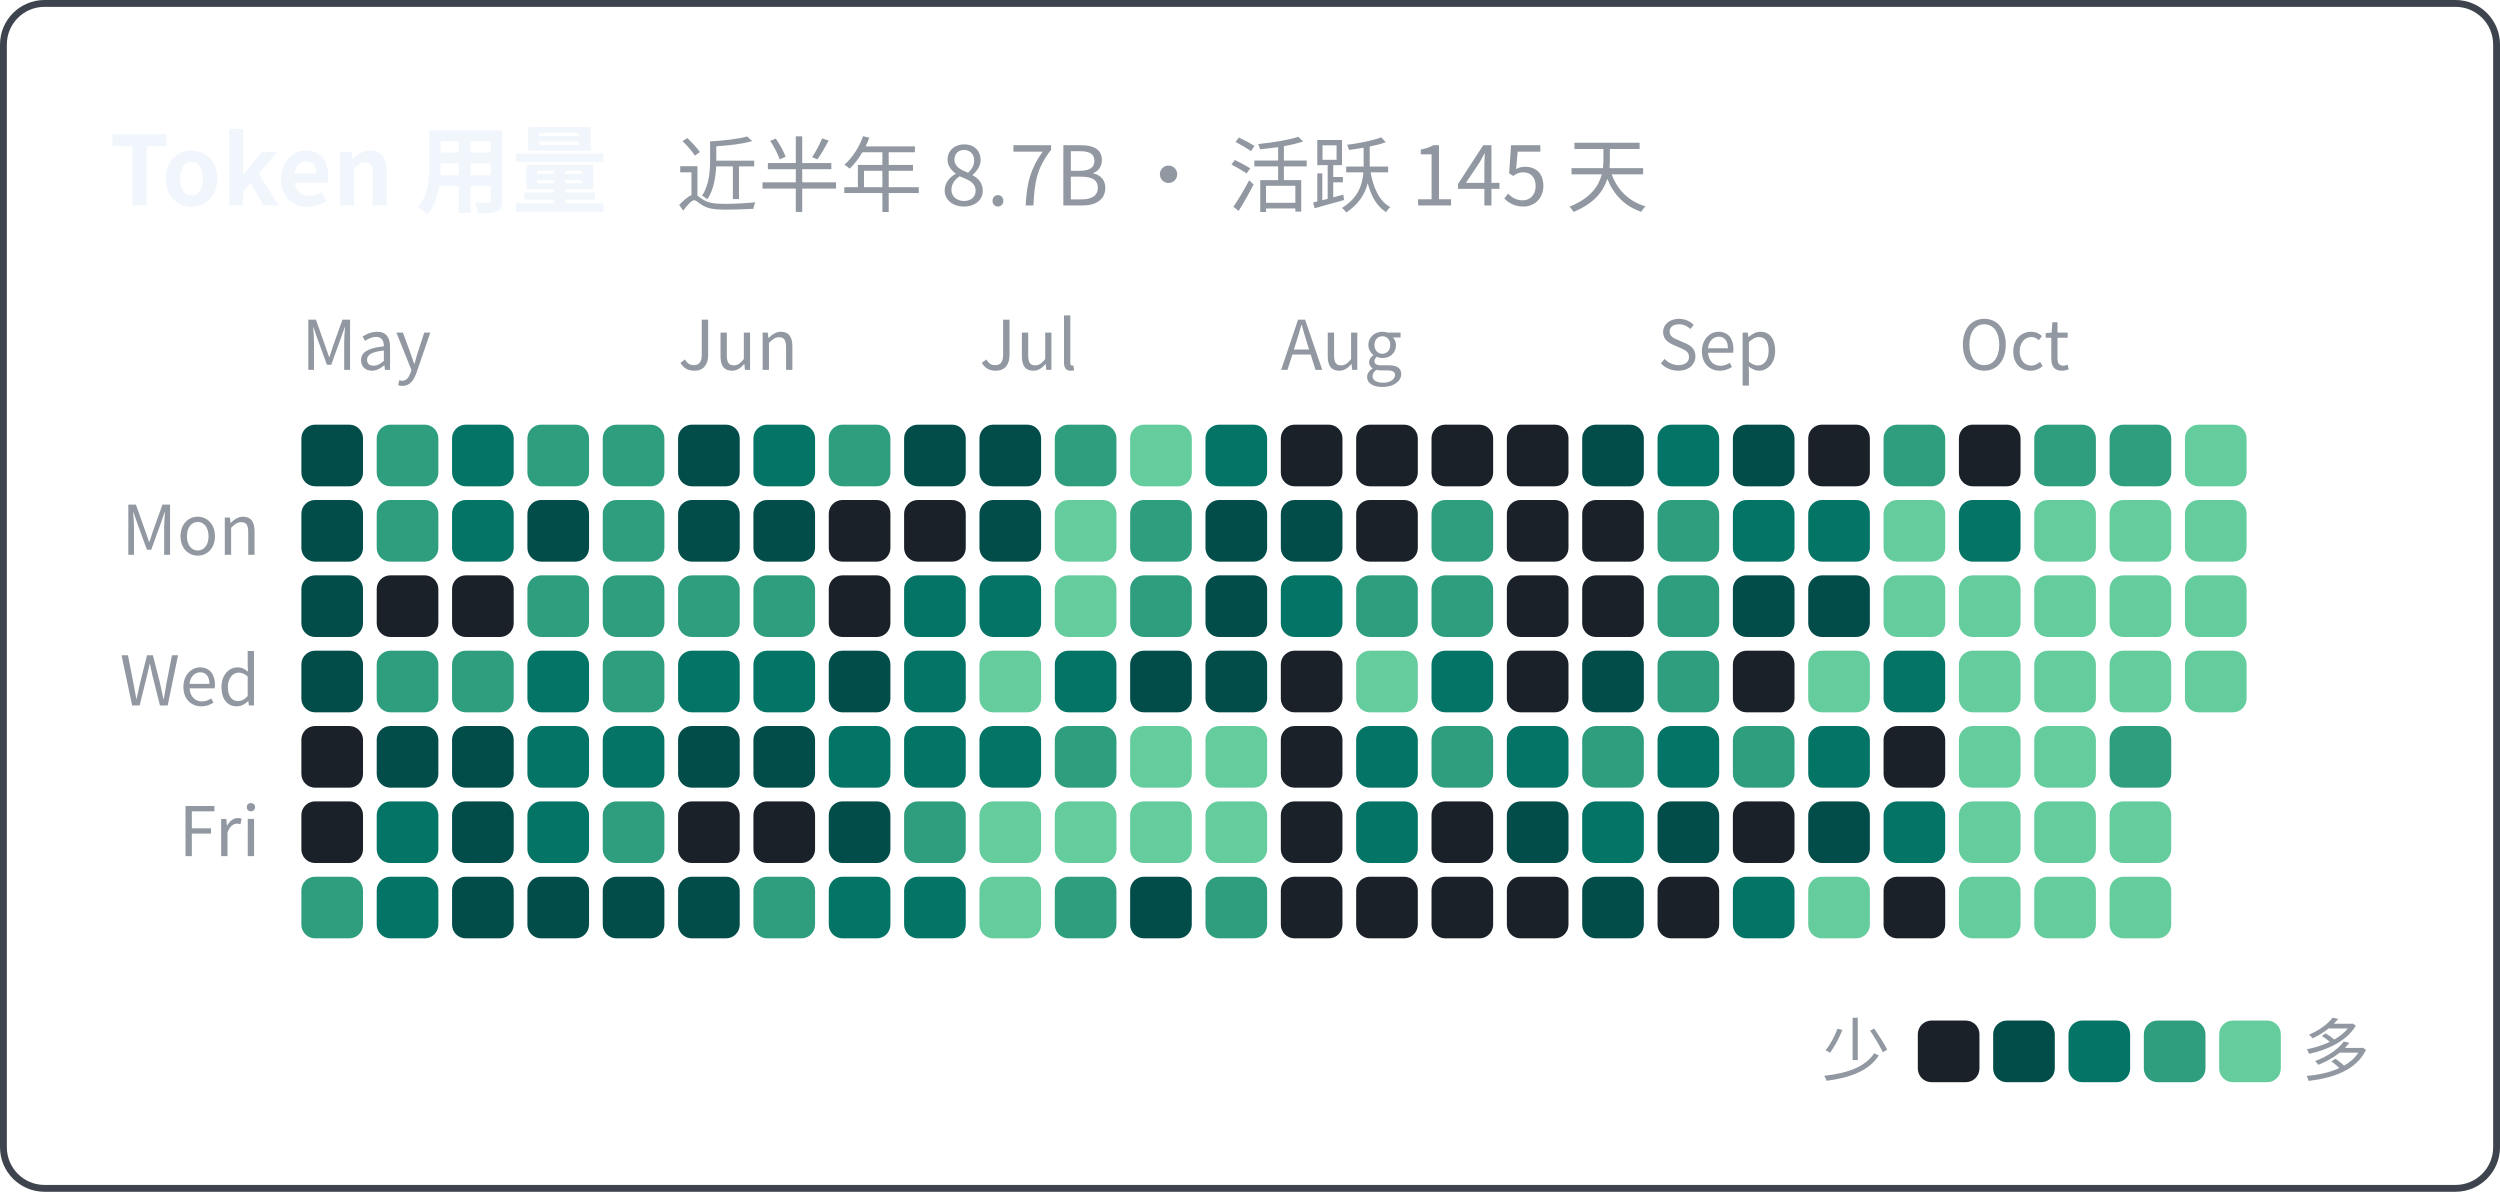
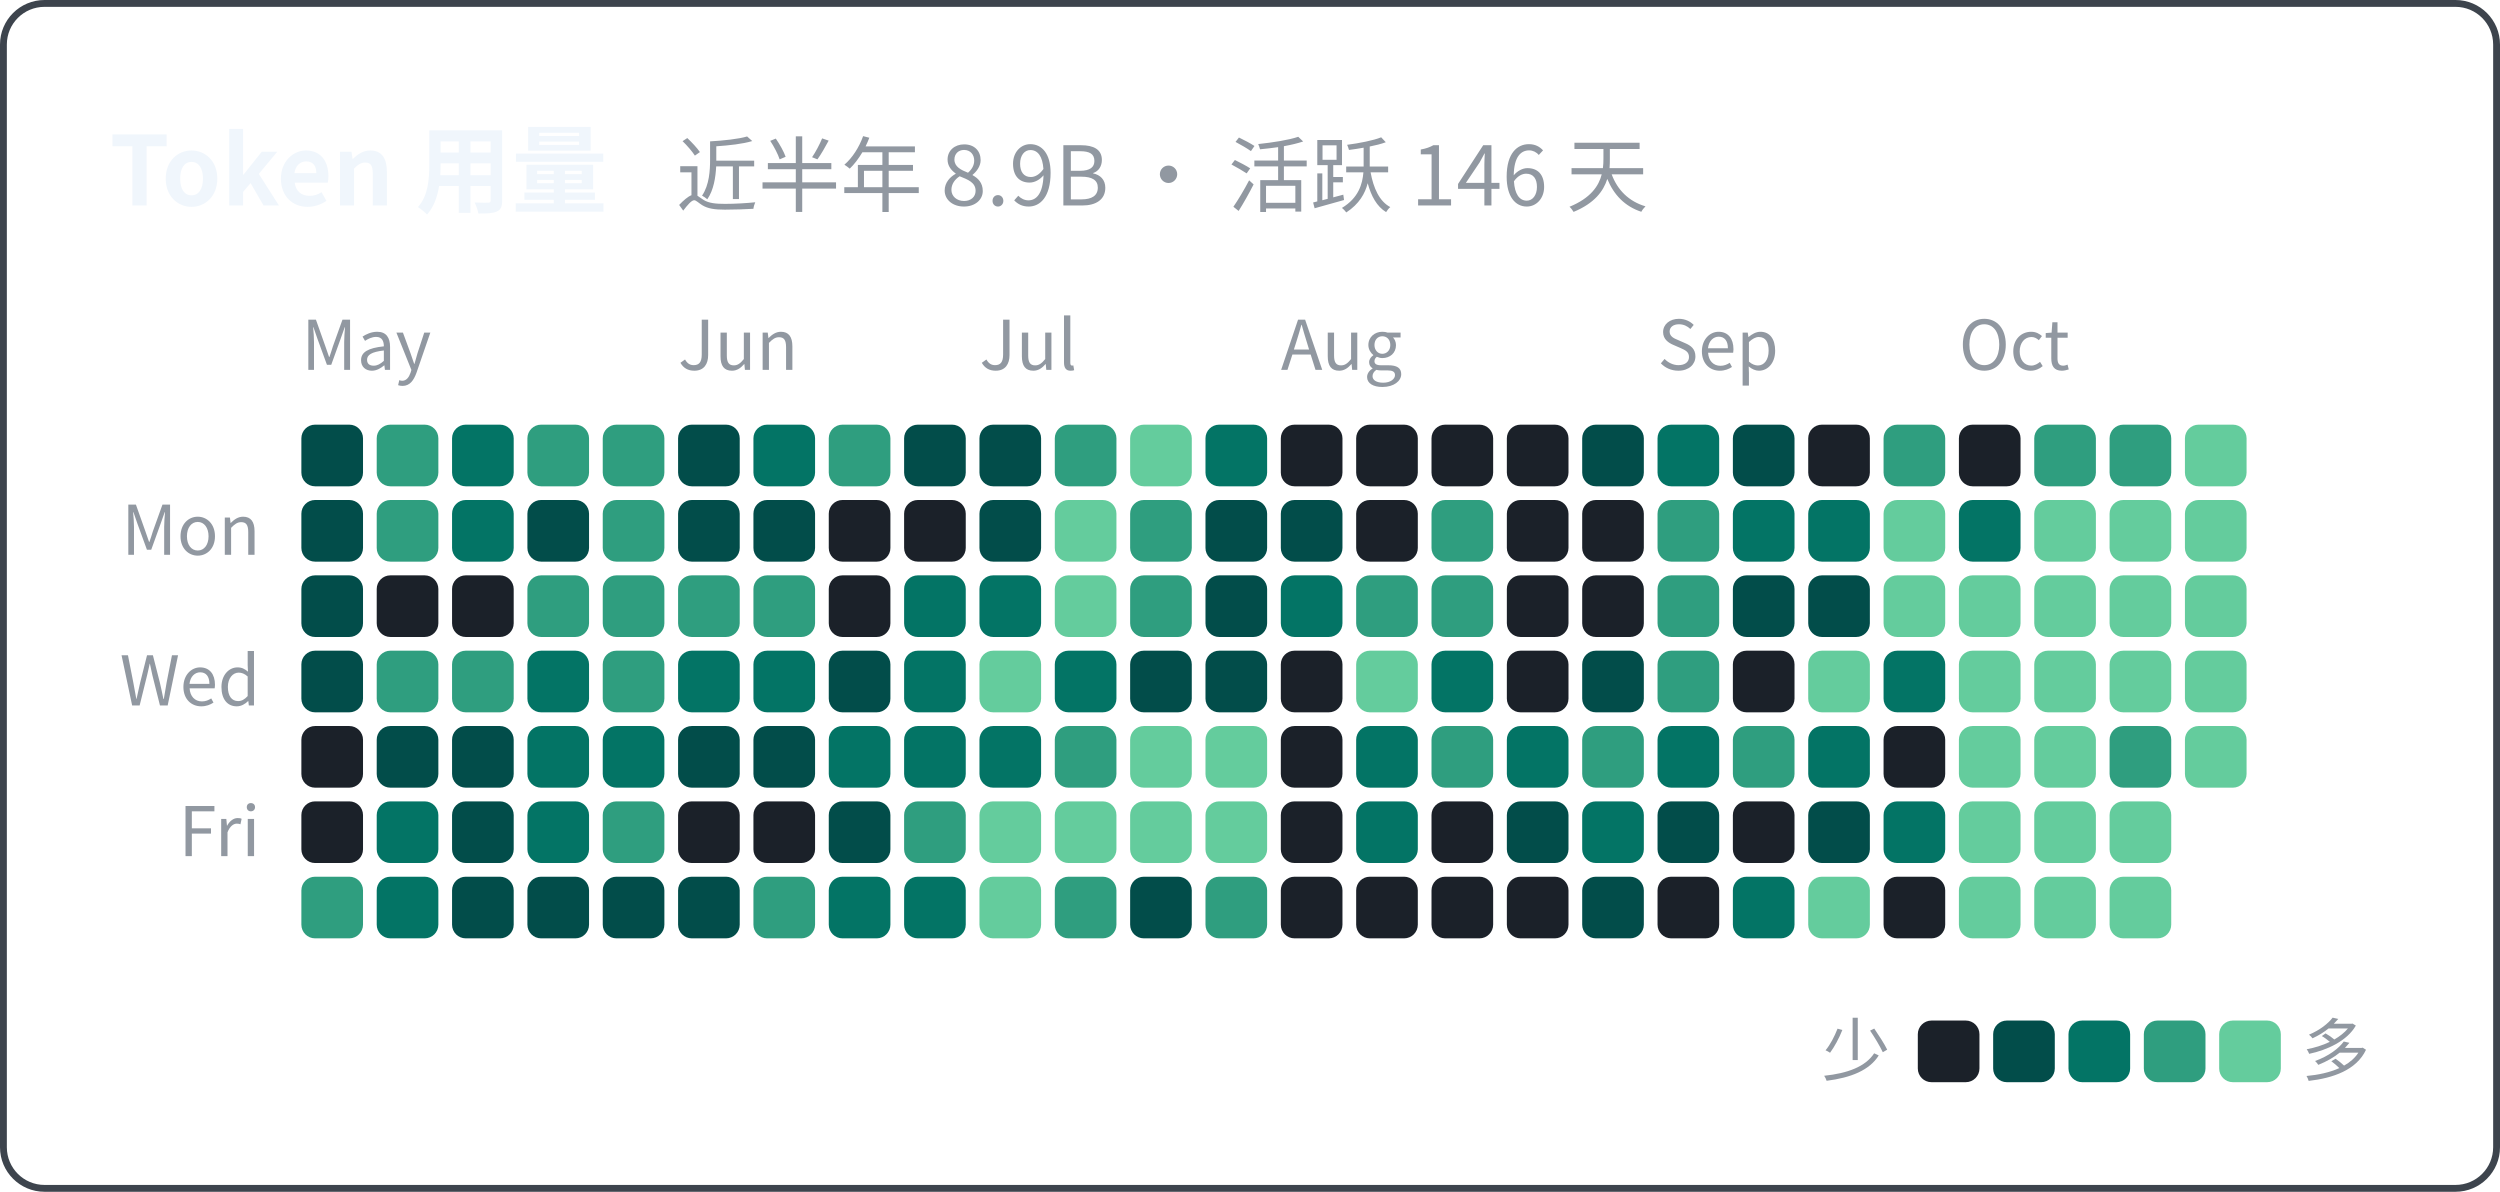
<svg xmlns="http://www.w3.org/2000/svg" width="365" height="174" viewBox="0 0 365 174" font-family="system-ui, -apple-system, 'Segoe UI', 'PingFang SC', 'Microsoft YaHei', 'Noto Sans CJK SC', sans-serif">
  <rect x="0.5" y="0.5" width="364" height="173" rx="6" fill="none" stroke="#3d444d" />
-   <text x="16" y="30" font-size="14" font-weight="600" fill="#f0f6fc">Token 用量<tspan dx="10" font-size="12" font-weight="400" fill="#9198a1">近半年 8.7B · 活跃 145 天</tspan>
+   <text x="16" y="30" font-size="14" font-weight="600" fill="#f0f6fc">Token 用量<tspan dx="10" font-size="12" font-weight="400" fill="#9198a1">近半年 8.9B · 活跃 146 天</tspan>
  </text>
  <text x="44" y="54" font-size="10" fill="#9198a1">May</text>
  <text x="99" y="54" font-size="10" fill="#9198a1">Jun</text>
  <text x="143" y="54" font-size="10" fill="#9198a1">Jul</text>
  <text x="187" y="54" font-size="10" fill="#9198a1">Aug</text>
  <text x="242" y="54" font-size="10" fill="#9198a1">Sep</text>
  <text x="286" y="54" font-size="10" fill="#9198a1">Oct</text>
  <text x="38" y="81" font-size="10" text-anchor="end" fill="#9198a1">Mon</text>
  <text x="38" y="103" font-size="10" text-anchor="end" fill="#9198a1">Wed</text>
  <text x="38" y="125" font-size="10" text-anchor="end" fill="#9198a1">Fri</text>
  <rect x="44" y="62" width="9" height="9" rx="2" fill="#024d4a" />
  <rect x="44" y="73" width="9" height="9" rx="2" fill="#024d4a" />
  <rect x="44" y="84" width="9" height="9" rx="2" fill="#024d4a" />
  <rect x="44" y="95" width="9" height="9" rx="2" fill="#024d4a" />
  <rect x="44" y="106" width="9" height="9" rx="2" fill="#1b2129" />
  <rect x="44" y="117" width="9" height="9" rx="2" fill="#1b2129" />
  <rect x="44" y="128" width="9" height="9" rx="2" fill="#2f9e7f" />
  <rect x="55" y="62" width="9" height="9" rx="2" fill="#2f9e7f" />
  <rect x="55" y="73" width="9" height="9" rx="2" fill="#2f9e7f" />
  <rect x="55" y="84" width="9" height="9" rx="2" fill="#1b2129" />
  <rect x="55" y="95" width="9" height="9" rx="2" fill="#2f9e7f" />
  <rect x="55" y="106" width="9" height="9" rx="2" fill="#024d4a" />
  <rect x="55" y="117" width="9" height="9" rx="2" fill="#037465" />
  <rect x="55" y="128" width="9" height="9" rx="2" fill="#037465" />
  <rect x="66" y="62" width="9" height="9" rx="2" fill="#037465" />
  <rect x="66" y="73" width="9" height="9" rx="2" fill="#037465" />
  <rect x="66" y="84" width="9" height="9" rx="2" fill="#1b2129" />
  <rect x="66" y="95" width="9" height="9" rx="2" fill="#2f9e7f" />
  <rect x="66" y="106" width="9" height="9" rx="2" fill="#024d4a" />
  <rect x="66" y="117" width="9" height="9" rx="2" fill="#024d4a" />
  <rect x="66" y="128" width="9" height="9" rx="2" fill="#024d4a" />
  <rect x="77" y="62" width="9" height="9" rx="2" fill="#2f9e7f" />
  <rect x="77" y="73" width="9" height="9" rx="2" fill="#024d4a" />
  <rect x="77" y="84" width="9" height="9" rx="2" fill="#2f9e7f" />
  <rect x="77" y="95" width="9" height="9" rx="2" fill="#037465" />
  <rect x="77" y="106" width="9" height="9" rx="2" fill="#037465" />
  <rect x="77" y="117" width="9" height="9" rx="2" fill="#037465" />
  <rect x="77" y="128" width="9" height="9" rx="2" fill="#024d4a" />
  <rect x="88" y="62" width="9" height="9" rx="2" fill="#2f9e7f" />
  <rect x="88" y="73" width="9" height="9" rx="2" fill="#2f9e7f" />
  <rect x="88" y="84" width="9" height="9" rx="2" fill="#2f9e7f" />
  <rect x="88" y="95" width="9" height="9" rx="2" fill="#2f9e7f" />
  <rect x="88" y="106" width="9" height="9" rx="2" fill="#037465" />
  <rect x="88" y="117" width="9" height="9" rx="2" fill="#2f9e7f" />
  <rect x="88" y="128" width="9" height="9" rx="2" fill="#024d4a" />
  <rect x="99" y="62" width="9" height="9" rx="2" fill="#024d4a" />
  <rect x="99" y="73" width="9" height="9" rx="2" fill="#024d4a" />
  <rect x="99" y="84" width="9" height="9" rx="2" fill="#2f9e7f" />
  <rect x="99" y="95" width="9" height="9" rx="2" fill="#037465" />
  <rect x="99" y="106" width="9" height="9" rx="2" fill="#024d4a" />
  <rect x="99" y="117" width="9" height="9" rx="2" fill="#1b2129" />
  <rect x="99" y="128" width="9" height="9" rx="2" fill="#024d4a" />
  <rect x="110" y="62" width="9" height="9" rx="2" fill="#037465" />
  <rect x="110" y="73" width="9" height="9" rx="2" fill="#024d4a" />
  <rect x="110" y="84" width="9" height="9" rx="2" fill="#2f9e7f" />
  <rect x="110" y="95" width="9" height="9" rx="2" fill="#037465" />
  <rect x="110" y="106" width="9" height="9" rx="2" fill="#024d4a" />
  <rect x="110" y="117" width="9" height="9" rx="2" fill="#1b2129" />
  <rect x="110" y="128" width="9" height="9" rx="2" fill="#2f9e7f" />
  <rect x="121" y="62" width="9" height="9" rx="2" fill="#2f9e7f" />
  <rect x="121" y="73" width="9" height="9" rx="2" fill="#1b2129" />
  <rect x="121" y="84" width="9" height="9" rx="2" fill="#1b2129" />
  <rect x="121" y="95" width="9" height="9" rx="2" fill="#024d4a" />
  <rect x="121" y="106" width="9" height="9" rx="2" fill="#037465" />
  <rect x="121" y="117" width="9" height="9" rx="2" fill="#024d4a" />
  <rect x="121" y="128" width="9" height="9" rx="2" fill="#037465" />
  <rect x="132" y="62" width="9" height="9" rx="2" fill="#024d4a" />
  <rect x="132" y="73" width="9" height="9" rx="2" fill="#1b2129" />
  <rect x="132" y="84" width="9" height="9" rx="2" fill="#037465" />
  <rect x="132" y="95" width="9" height="9" rx="2" fill="#037465" />
  <rect x="132" y="106" width="9" height="9" rx="2" fill="#037465" />
  <rect x="132" y="117" width="9" height="9" rx="2" fill="#2f9e7f" />
  <rect x="132" y="128" width="9" height="9" rx="2" fill="#037465" />
  <rect x="143" y="62" width="9" height="9" rx="2" fill="#024d4a" />
  <rect x="143" y="73" width="9" height="9" rx="2" fill="#024d4a" />
  <rect x="143" y="84" width="9" height="9" rx="2" fill="#037465" />
  <rect x="143" y="95" width="9" height="9" rx="2" fill="#64cc9d" />
  <rect x="143" y="106" width="9" height="9" rx="2" fill="#037465" />
  <rect x="143" y="117" width="9" height="9" rx="2" fill="#64cc9d" />
  <rect x="143" y="128" width="9" height="9" rx="2" fill="#64cc9d" />
  <rect x="154" y="62" width="9" height="9" rx="2" fill="#2f9e7f" />
  <rect x="154" y="73" width="9" height="9" rx="2" fill="#64cc9d" />
  <rect x="154" y="84" width="9" height="9" rx="2" fill="#64cc9d" />
  <rect x="154" y="95" width="9" height="9" rx="2" fill="#037465" />
  <rect x="154" y="106" width="9" height="9" rx="2" fill="#2f9e7f" />
  <rect x="154" y="117" width="9" height="9" rx="2" fill="#64cc9d" />
  <rect x="154" y="128" width="9" height="9" rx="2" fill="#2f9e7f" />
  <rect x="165" y="62" width="9" height="9" rx="2" fill="#64cc9d" />
  <rect x="165" y="73" width="9" height="9" rx="2" fill="#2f9e7f" />
  <rect x="165" y="84" width="9" height="9" rx="2" fill="#2f9e7f" />
  <rect x="165" y="95" width="9" height="9" rx="2" fill="#024d4a" />
  <rect x="165" y="106" width="9" height="9" rx="2" fill="#64cc9d" />
  <rect x="165" y="117" width="9" height="9" rx="2" fill="#64cc9d" />
  <rect x="165" y="128" width="9" height="9" rx="2" fill="#024d4a" />
  <rect x="176" y="62" width="9" height="9" rx="2" fill="#037465" />
  <rect x="176" y="73" width="9" height="9" rx="2" fill="#024d4a" />
  <rect x="176" y="84" width="9" height="9" rx="2" fill="#024d4a" />
  <rect x="176" y="95" width="9" height="9" rx="2" fill="#024d4a" />
  <rect x="176" y="106" width="9" height="9" rx="2" fill="#64cc9d" />
  <rect x="176" y="117" width="9" height="9" rx="2" fill="#64cc9d" />
  <rect x="176" y="128" width="9" height="9" rx="2" fill="#2f9e7f" />
  <rect x="187" y="62" width="9" height="9" rx="2" fill="#1b2129" />
  <rect x="187" y="73" width="9" height="9" rx="2" fill="#024d4a" />
  <rect x="187" y="84" width="9" height="9" rx="2" fill="#037465" />
  <rect x="187" y="95" width="9" height="9" rx="2" fill="#1b2129" />
  <rect x="187" y="106" width="9" height="9" rx="2" fill="#1b2129" />
  <rect x="187" y="117" width="9" height="9" rx="2" fill="#1b2129" />
  <rect x="187" y="128" width="9" height="9" rx="2" fill="#1b2129" />
  <rect x="198" y="62" width="9" height="9" rx="2" fill="#1b2129" />
  <rect x="198" y="73" width="9" height="9" rx="2" fill="#1b2129" />
  <rect x="198" y="84" width="9" height="9" rx="2" fill="#2f9e7f" />
  <rect x="198" y="95" width="9" height="9" rx="2" fill="#64cc9d" />
  <rect x="198" y="106" width="9" height="9" rx="2" fill="#037465" />
  <rect x="198" y="117" width="9" height="9" rx="2" fill="#037465" />
  <rect x="198" y="128" width="9" height="9" rx="2" fill="#1b2129" />
  <rect x="209" y="62" width="9" height="9" rx="2" fill="#1b2129" />
  <rect x="209" y="73" width="9" height="9" rx="2" fill="#2f9e7f" />
  <rect x="209" y="84" width="9" height="9" rx="2" fill="#2f9e7f" />
  <rect x="209" y="95" width="9" height="9" rx="2" fill="#037465" />
  <rect x="209" y="106" width="9" height="9" rx="2" fill="#2f9e7f" />
  <rect x="209" y="117" width="9" height="9" rx="2" fill="#1b2129" />
  <rect x="209" y="128" width="9" height="9" rx="2" fill="#1b2129" />
  <rect x="220" y="62" width="9" height="9" rx="2" fill="#1b2129" />
  <rect x="220" y="73" width="9" height="9" rx="2" fill="#1b2129" />
  <rect x="220" y="84" width="9" height="9" rx="2" fill="#1b2129" />
  <rect x="220" y="95" width="9" height="9" rx="2" fill="#1b2129" />
  <rect x="220" y="106" width="9" height="9" rx="2" fill="#037465" />
  <rect x="220" y="117" width="9" height="9" rx="2" fill="#024d4a" />
  <rect x="220" y="128" width="9" height="9" rx="2" fill="#1b2129" />
  <rect x="231" y="62" width="9" height="9" rx="2" fill="#024d4a" />
  <rect x="231" y="73" width="9" height="9" rx="2" fill="#1b2129" />
  <rect x="231" y="84" width="9" height="9" rx="2" fill="#1b2129" />
  <rect x="231" y="95" width="9" height="9" rx="2" fill="#024d4a" />
  <rect x="231" y="106" width="9" height="9" rx="2" fill="#2f9e7f" />
  <rect x="231" y="117" width="9" height="9" rx="2" fill="#037465" />
  <rect x="231" y="128" width="9" height="9" rx="2" fill="#024d4a" />
  <rect x="242" y="62" width="9" height="9" rx="2" fill="#037465" />
  <rect x="242" y="73" width="9" height="9" rx="2" fill="#2f9e7f" />
  <rect x="242" y="84" width="9" height="9" rx="2" fill="#2f9e7f" />
  <rect x="242" y="95" width="9" height="9" rx="2" fill="#2f9e7f" />
  <rect x="242" y="106" width="9" height="9" rx="2" fill="#037465" />
  <rect x="242" y="117" width="9" height="9" rx="2" fill="#024d4a" />
  <rect x="242" y="128" width="9" height="9" rx="2" fill="#1b2129" />
  <rect x="253" y="62" width="9" height="9" rx="2" fill="#024d4a" />
  <rect x="253" y="73" width="9" height="9" rx="2" fill="#037465" />
  <rect x="253" y="84" width="9" height="9" rx="2" fill="#024d4a" />
  <rect x="253" y="95" width="9" height="9" rx="2" fill="#1b2129" />
  <rect x="253" y="106" width="9" height="9" rx="2" fill="#2f9e7f" />
  <rect x="253" y="117" width="9" height="9" rx="2" fill="#1b2129" />
  <rect x="253" y="128" width="9" height="9" rx="2" fill="#037465" />
  <rect x="264" y="62" width="9" height="9" rx="2" fill="#1b2129" />
  <rect x="264" y="73" width="9" height="9" rx="2" fill="#037465" />
  <rect x="264" y="84" width="9" height="9" rx="2" fill="#024d4a" />
  <rect x="264" y="95" width="9" height="9" rx="2" fill="#64cc9d" />
  <rect x="264" y="106" width="9" height="9" rx="2" fill="#037465" />
  <rect x="264" y="117" width="9" height="9" rx="2" fill="#024d4a" />
  <rect x="264" y="128" width="9" height="9" rx="2" fill="#64cc9d" />
  <rect x="275" y="62" width="9" height="9" rx="2" fill="#2f9e7f" />
  <rect x="275" y="73" width="9" height="9" rx="2" fill="#64cc9d" />
  <rect x="275" y="84" width="9" height="9" rx="2" fill="#64cc9d" />
  <rect x="275" y="95" width="9" height="9" rx="2" fill="#037465" />
  <rect x="275" y="106" width="9" height="9" rx="2" fill="#1b2129" />
  <rect x="275" y="117" width="9" height="9" rx="2" fill="#037465" />
  <rect x="275" y="128" width="9" height="9" rx="2" fill="#1b2129" />
  <rect x="286" y="62" width="9" height="9" rx="2" fill="#1b2129" />
  <rect x="286" y="73" width="9" height="9" rx="2" fill="#037465" />
  <rect x="286" y="84" width="9" height="9" rx="2" fill="#64cc9d" />
  <rect x="286" y="95" width="9" height="9" rx="2" fill="#64cc9d" />
  <rect x="286" y="106" width="9" height="9" rx="2" fill="#64cc9d" />
  <rect x="286" y="117" width="9" height="9" rx="2" fill="#64cc9d" />
  <rect x="286" y="128" width="9" height="9" rx="2" fill="#64cc9d" />
  <rect x="297" y="62" width="9" height="9" rx="2" fill="#2f9e7f" />
  <rect x="297" y="73" width="9" height="9" rx="2" fill="#64cc9d" />
  <rect x="297" y="84" width="9" height="9" rx="2" fill="#64cc9d" />
  <rect x="297" y="95" width="9" height="9" rx="2" fill="#64cc9d" />
  <rect x="297" y="106" width="9" height="9" rx="2" fill="#64cc9d" />
  <rect x="297" y="117" width="9" height="9" rx="2" fill="#64cc9d" />
  <rect x="297" y="128" width="9" height="9" rx="2" fill="#64cc9d" />
  <rect x="308" y="62" width="9" height="9" rx="2" fill="#2f9e7f" />
  <rect x="308" y="73" width="9" height="9" rx="2" fill="#64cc9d" />
  <rect x="308" y="84" width="9" height="9" rx="2" fill="#64cc9d" />
  <rect x="308" y="95" width="9" height="9" rx="2" fill="#64cc9d" />
  <rect x="308" y="106" width="9" height="9" rx="2" fill="#2f9e7f" />
  <rect x="308" y="117" width="9" height="9" rx="2" fill="#64cc9d" />
  <rect x="308" y="128" width="9" height="9" rx="2" fill="#64cc9d" />
  <rect x="319" y="62" width="9" height="9" rx="2" fill="#64cc9d" />
  <rect x="319" y="73" width="9" height="9" rx="2" fill="#64cc9d" />
  <rect x="319" y="84" width="9" height="9" rx="2" fill="#64cc9d" />
  <rect x="319" y="95" width="9" height="9" rx="2" fill="#64cc9d" />
+   <rect x="319" y="106" width="9" height="9" rx="2" fill="#64cc9d" />
  <text x="276" y="157" font-size="10" text-anchor="end" fill="#9198a1">少</text>
  <rect x="280" y="149" width="9" height="9" rx="2" fill="#1b2129" />
  <rect x="291" y="149" width="9" height="9" rx="2" fill="#024d4a" />
  <rect x="302" y="149" width="9" height="9" rx="2" fill="#037465" />
  <rect x="313" y="149" width="9" height="9" rx="2" fill="#2f9e7f" />
  <rect x="324" y="149" width="9" height="9" rx="2" fill="#64cc9d" />
  <text x="336" y="157" font-size="10" fill="#9198a1">多</text>
</svg>
